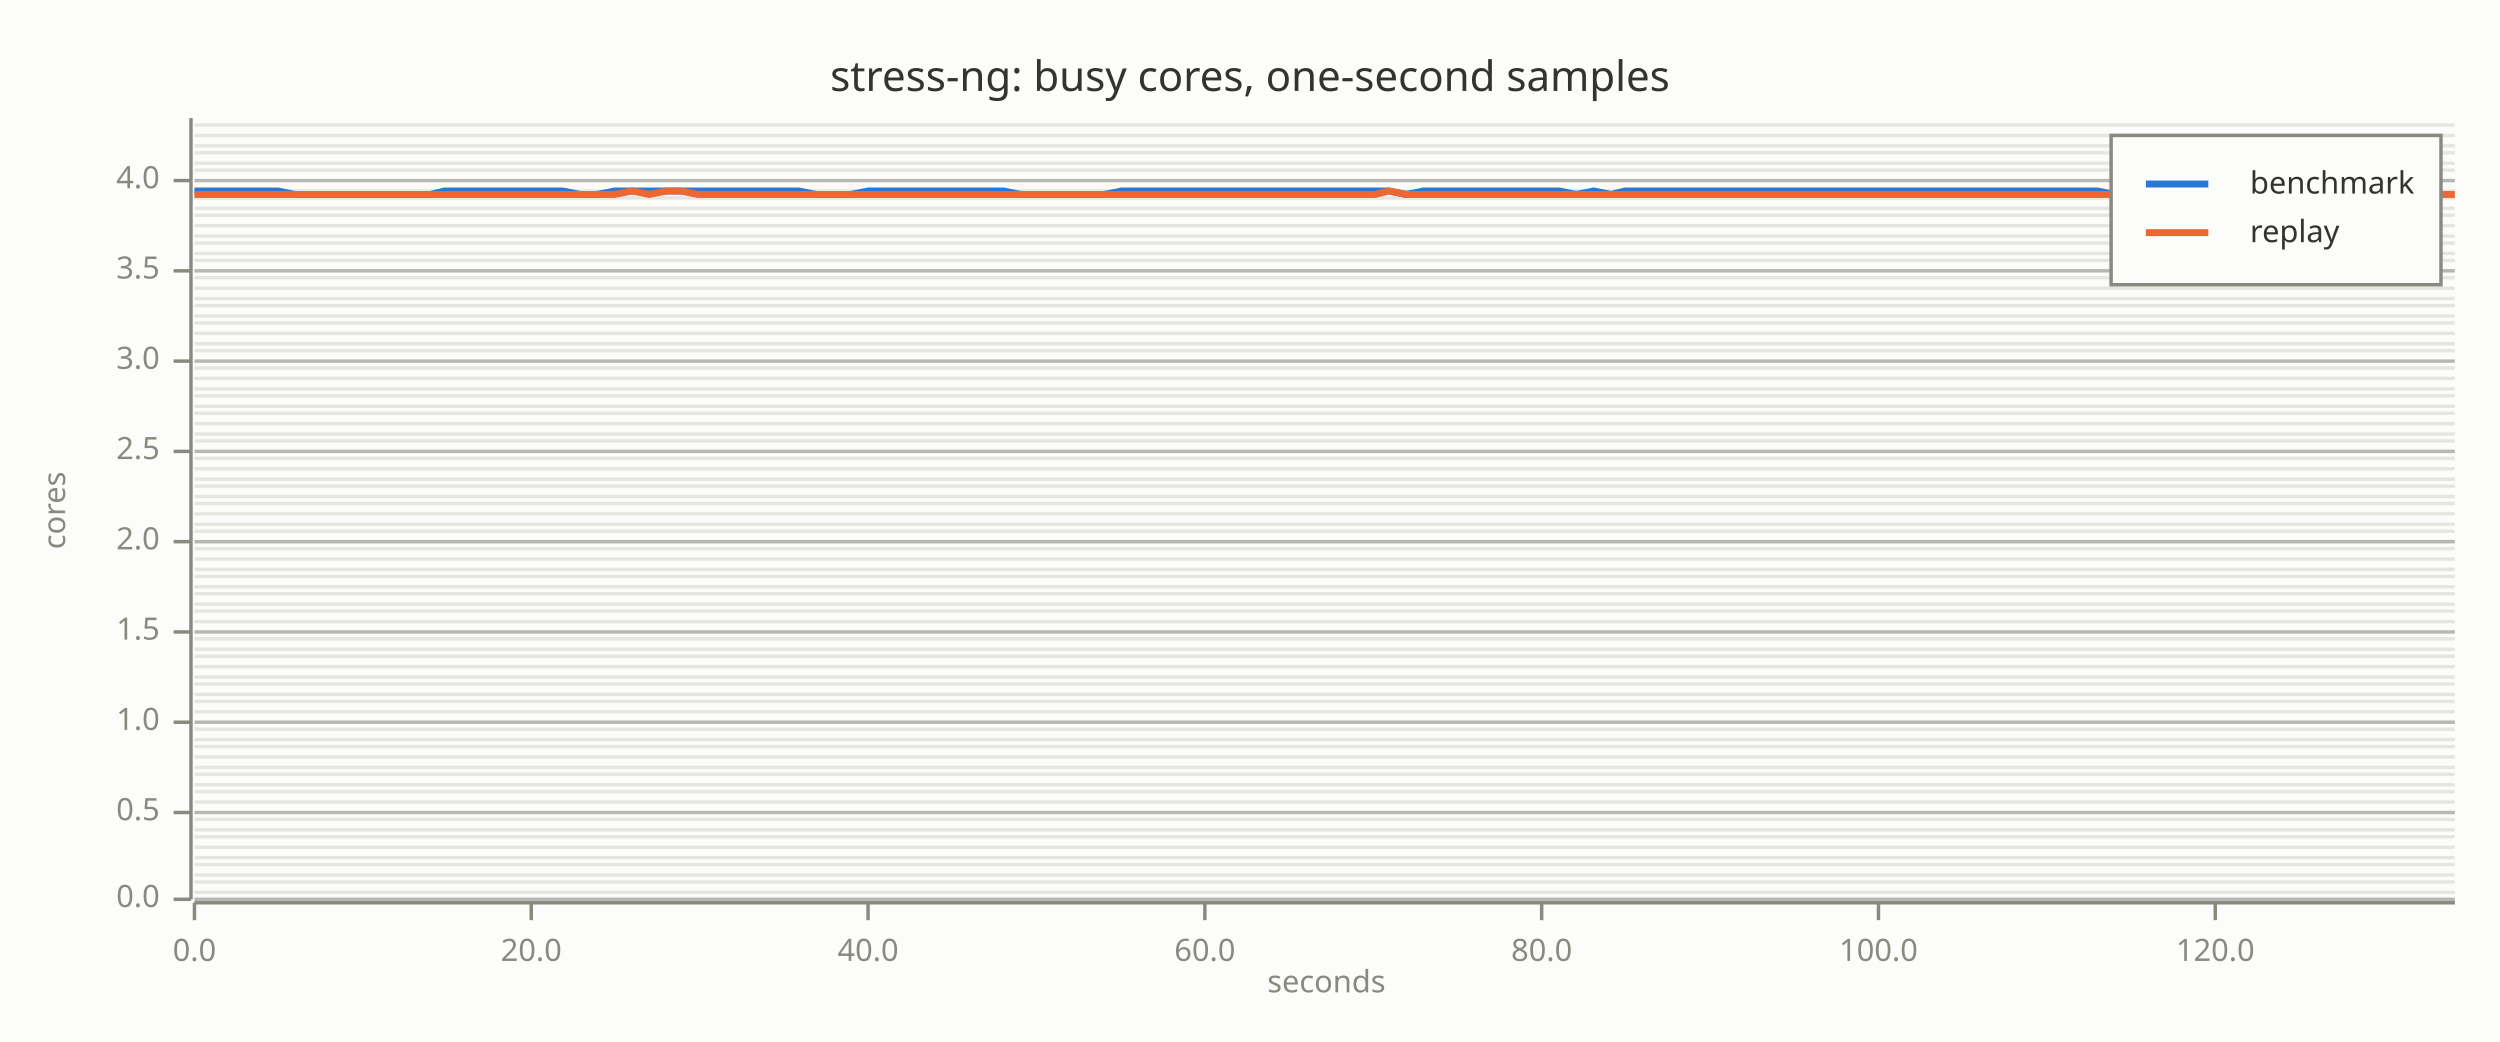
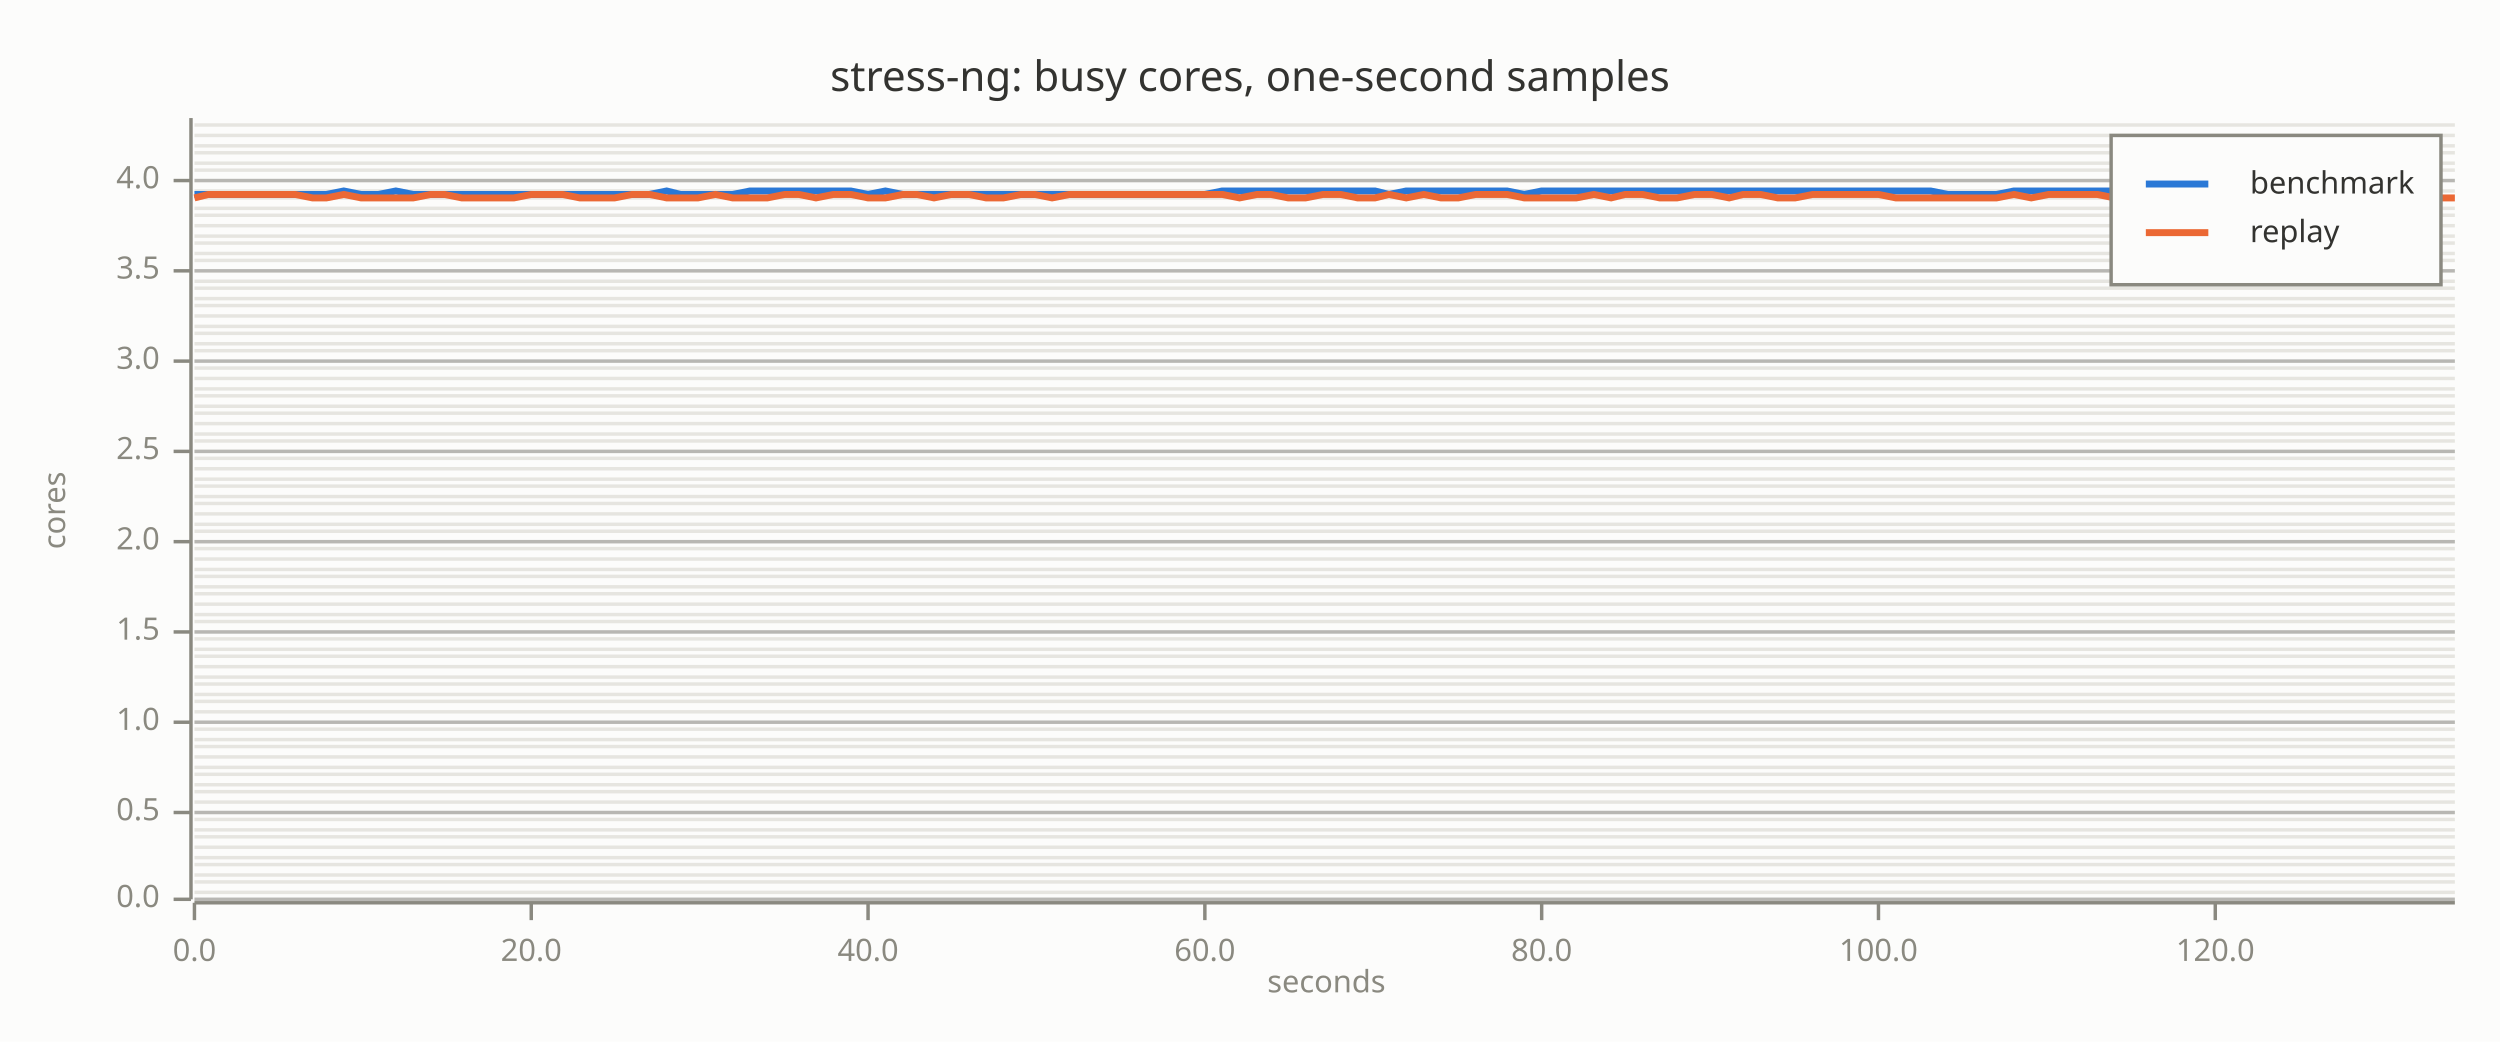
<svg xmlns="http://www.w3.org/2000/svg" width="720" height="300" viewBox="0 0 720 300">
  <rect x="0" y="0" width="720" height="300" opacity="1" fill="#FCFCFB" stroke="none" />
  <text x="360" y="17" dy="0.76em" text-anchor="middle" font-family="sans-serif" font-size="12.097" opacity="1" fill="#333330">
stress-ng: busy cores, one-second samples
</text>
  <line opacity="1" stroke="#E6E5E0" stroke-width="1" x1="56" y1="259" x2="707" y2="259" />
  <line opacity="1" stroke="#E6E5E0" stroke-width="1" x1="56" y1="257" x2="707" y2="257" />
  <line opacity="1" stroke="#E6E5E0" stroke-width="1" x1="56" y1="254" x2="707" y2="254" />
  <line opacity="1" stroke="#E6E5E0" stroke-width="1" x1="56" y1="252" x2="707" y2="252" />
  <line opacity="1" stroke="#E6E5E0" stroke-width="1" x1="56" y1="249" x2="707" y2="249" />
  <line opacity="1" stroke="#E6E5E0" stroke-width="1" x1="56" y1="247" x2="707" y2="247" />
  <line opacity="1" stroke="#E6E5E0" stroke-width="1" x1="56" y1="244" x2="707" y2="244" />
  <line opacity="1" stroke="#E6E5E0" stroke-width="1" x1="56" y1="241" x2="707" y2="241" />
  <line opacity="1" stroke="#E6E5E0" stroke-width="1" x1="56" y1="239" x2="707" y2="239" />
  <line opacity="1" stroke="#E6E5E0" stroke-width="1" x1="56" y1="236" x2="707" y2="236" />
  <line opacity="1" stroke="#E6E5E0" stroke-width="1" x1="56" y1="234" x2="707" y2="234" />
  <line opacity="1" stroke="#E6E5E0" stroke-width="1" x1="56" y1="231" x2="707" y2="231" />
  <line opacity="1" stroke="#E6E5E0" stroke-width="1" x1="56" y1="228" x2="707" y2="228" />
  <line opacity="1" stroke="#E6E5E0" stroke-width="1" x1="56" y1="226" x2="707" y2="226" />
  <line opacity="1" stroke="#E6E5E0" stroke-width="1" x1="56" y1="223" x2="707" y2="223" />
  <line opacity="1" stroke="#E6E5E0" stroke-width="1" x1="56" y1="221" x2="707" y2="221" />
  <line opacity="1" stroke="#E6E5E0" stroke-width="1" x1="56" y1="218" x2="707" y2="218" />
  <line opacity="1" stroke="#E6E5E0" stroke-width="1" x1="56" y1="215" x2="707" y2="215" />
  <line opacity="1" stroke="#E6E5E0" stroke-width="1" x1="56" y1="213" x2="707" y2="213" />
  <line opacity="1" stroke="#E6E5E0" stroke-width="1" x1="56" y1="210" x2="707" y2="210" />
  <line opacity="1" stroke="#E6E5E0" stroke-width="1" x1="56" y1="208" x2="707" y2="208" />
  <line opacity="1" stroke="#E6E5E0" stroke-width="1" x1="56" y1="205" x2="707" y2="205" />
  <line opacity="1" stroke="#E6E5E0" stroke-width="1" x1="56" y1="202" x2="707" y2="202" />
  <line opacity="1" stroke="#E6E5E0" stroke-width="1" x1="56" y1="200" x2="707" y2="200" />
  <line opacity="1" stroke="#E6E5E0" stroke-width="1" x1="56" y1="197" x2="707" y2="197" />
  <line opacity="1" stroke="#E6E5E0" stroke-width="1" x1="56" y1="195" x2="707" y2="195" />
  <line opacity="1" stroke="#E6E5E0" stroke-width="1" x1="56" y1="192" x2="707" y2="192" />
  <line opacity="1" stroke="#E6E5E0" stroke-width="1" x1="56" y1="189" x2="707" y2="189" />
  <line opacity="1" stroke="#E6E5E0" stroke-width="1" x1="56" y1="187" x2="707" y2="187" />
  <line opacity="1" stroke="#E6E5E0" stroke-width="1" x1="56" y1="184" x2="707" y2="184" />
  <line opacity="1" stroke="#E6E5E0" stroke-width="1" x1="56" y1="182" x2="707" y2="182" />
  <line opacity="1" stroke="#E6E5E0" stroke-width="1" x1="56" y1="179" x2="707" y2="179" />
-   <line opacity="1" stroke="#E6E5E0" stroke-width="1" x1="56" y1="176" x2="707" y2="176" />
+   <line opacity="1" stroke="#E6E5E0" stroke-width="1" x1="56" y1="177" x2="707" y2="177" />
  <line opacity="1" stroke="#E6E5E0" stroke-width="1" x1="56" y1="174" x2="707" y2="174" />
  <line opacity="1" stroke="#E6E5E0" stroke-width="1" x1="56" y1="171" x2="707" y2="171" />
  <line opacity="1" stroke="#E6E5E0" stroke-width="1" x1="56" y1="169" x2="707" y2="169" />
  <line opacity="1" stroke="#E6E5E0" stroke-width="1" x1="56" y1="166" x2="707" y2="166" />
  <line opacity="1" stroke="#E6E5E0" stroke-width="1" x1="56" y1="164" x2="707" y2="164" />
  <line opacity="1" stroke="#E6E5E0" stroke-width="1" x1="56" y1="161" x2="707" y2="161" />
  <line opacity="1" stroke="#E6E5E0" stroke-width="1" x1="56" y1="158" x2="707" y2="158" />
  <line opacity="1" stroke="#E6E5E0" stroke-width="1" x1="56" y1="156" x2="707" y2="156" />
  <line opacity="1" stroke="#E6E5E0" stroke-width="1" x1="56" y1="153" x2="707" y2="153" />
  <line opacity="1" stroke="#E6E5E0" stroke-width="1" x1="56" y1="151" x2="707" y2="151" />
  <line opacity="1" stroke="#E6E5E0" stroke-width="1" x1="56" y1="148" x2="707" y2="148" />
  <line opacity="1" stroke="#E6E5E0" stroke-width="1" x1="56" y1="145" x2="707" y2="145" />
  <line opacity="1" stroke="#E6E5E0" stroke-width="1" x1="56" y1="143" x2="707" y2="143" />
  <line opacity="1" stroke="#E6E5E0" stroke-width="1" x1="56" y1="140" x2="707" y2="140" />
  <line opacity="1" stroke="#E6E5E0" stroke-width="1" x1="56" y1="138" x2="707" y2="138" />
  <line opacity="1" stroke="#E6E5E0" stroke-width="1" x1="56" y1="135" x2="707" y2="135" />
  <line opacity="1" stroke="#E6E5E0" stroke-width="1" x1="56" y1="132" x2="707" y2="132" />
  <line opacity="1" stroke="#E6E5E0" stroke-width="1" x1="56" y1="130" x2="707" y2="130" />
  <line opacity="1" stroke="#E6E5E0" stroke-width="1" x1="56" y1="127" x2="707" y2="127" />
  <line opacity="1" stroke="#E6E5E0" stroke-width="1" x1="56" y1="125" x2="707" y2="125" />
  <line opacity="1" stroke="#E6E5E0" stroke-width="1" x1="56" y1="122" x2="707" y2="122" />
  <line opacity="1" stroke="#E6E5E0" stroke-width="1" x1="56" y1="119" x2="707" y2="119" />
  <line opacity="1" stroke="#E6E5E0" stroke-width="1" x1="56" y1="117" x2="707" y2="117" />
  <line opacity="1" stroke="#E6E5E0" stroke-width="1" x1="56" y1="114" x2="707" y2="114" />
  <line opacity="1" stroke="#E6E5E0" stroke-width="1" x1="56" y1="112" x2="707" y2="112" />
  <line opacity="1" stroke="#E6E5E0" stroke-width="1" x1="56" y1="109" x2="707" y2="109" />
  <line opacity="1" stroke="#E6E5E0" stroke-width="1" x1="56" y1="106" x2="707" y2="106" />
  <line opacity="1" stroke="#E6E5E0" stroke-width="1" x1="56" y1="104" x2="707" y2="104" />
  <line opacity="1" stroke="#E6E5E0" stroke-width="1" x1="56" y1="101" x2="707" y2="101" />
  <line opacity="1" stroke="#E6E5E0" stroke-width="1" x1="56" y1="99" x2="707" y2="99" />
  <line opacity="1" stroke="#E6E5E0" stroke-width="1" x1="56" y1="96" x2="707" y2="96" />
-   <line opacity="1" stroke="#E6E5E0" stroke-width="1" x1="56" y1="93" x2="707" y2="93" />
+   <line opacity="1" stroke="#E6E5E0" stroke-width="1" x1="56" y1="94" x2="707" y2="94" />
  <line opacity="1" stroke="#E6E5E0" stroke-width="1" x1="56" y1="91" x2="707" y2="91" />
  <line opacity="1" stroke="#E6E5E0" stroke-width="1" x1="56" y1="88" x2="707" y2="88" />
  <line opacity="1" stroke="#E6E5E0" stroke-width="1" x1="56" y1="86" x2="707" y2="86" />
  <line opacity="1" stroke="#E6E5E0" stroke-width="1" x1="56" y1="83" x2="707" y2="83" />
-   <line opacity="1" stroke="#E6E5E0" stroke-width="1" x1="56" y1="80" x2="707" y2="80" />
+   <line opacity="1" stroke="#E6E5E0" stroke-width="1" x1="56" y1="81" x2="707" y2="81" />
  <line opacity="1" stroke="#E6E5E0" stroke-width="1" x1="56" y1="78" x2="707" y2="78" />
  <line opacity="1" stroke="#E6E5E0" stroke-width="1" x1="56" y1="75" x2="707" y2="75" />
  <line opacity="1" stroke="#E6E5E0" stroke-width="1" x1="56" y1="73" x2="707" y2="73" />
  <line opacity="1" stroke="#E6E5E0" stroke-width="1" x1="56" y1="70" x2="707" y2="70" />
  <line opacity="1" stroke="#E6E5E0" stroke-width="1" x1="56" y1="68" x2="707" y2="68" />
  <line opacity="1" stroke="#E6E5E0" stroke-width="1" x1="56" y1="65" x2="707" y2="65" />
  <line opacity="1" stroke="#E6E5E0" stroke-width="1" x1="56" y1="62" x2="707" y2="62" />
  <line opacity="1" stroke="#E6E5E0" stroke-width="1" x1="56" y1="60" x2="707" y2="60" />
  <line opacity="1" stroke="#E6E5E0" stroke-width="1" x1="56" y1="57" x2="707" y2="57" />
  <line opacity="1" stroke="#E6E5E0" stroke-width="1" x1="56" y1="55" x2="707" y2="55" />
  <line opacity="1" stroke="#E6E5E0" stroke-width="1" x1="56" y1="52" x2="707" y2="52" />
  <line opacity="1" stroke="#E6E5E0" stroke-width="1" x1="56" y1="49" x2="707" y2="49" />
  <line opacity="1" stroke="#E6E5E0" stroke-width="1" x1="56" y1="47" x2="707" y2="47" />
  <line opacity="1" stroke="#E6E5E0" stroke-width="1" x1="56" y1="44" x2="707" y2="44" />
  <line opacity="1" stroke="#E6E5E0" stroke-width="1" x1="56" y1="42" x2="707" y2="42" />
  <line opacity="1" stroke="#E6E5E0" stroke-width="1" x1="56" y1="39" x2="707" y2="39" />
  <line opacity="1" stroke="#E6E5E0" stroke-width="1" x1="56" y1="36" x2="707" y2="36" />
  <text x="12" y="147" dy="0.76em" text-anchor="middle" font-family="sans-serif" font-size="8.871" opacity="1" fill="#8A8980" transform="rotate(270, 12, 147)">
cores
</text>
  <text x="382" y="288" dy="-0.5ex" text-anchor="middle" font-family="sans-serif" font-size="8.871" opacity="1" fill="#8A8980">
seconds
</text>
  <line opacity="0.2" stroke="#000000" stroke-width="1" x1="56" y1="259" x2="707" y2="259" />
  <line opacity="0.2" stroke="#000000" stroke-width="1" x1="56" y1="234" x2="707" y2="234" />
  <line opacity="0.2" stroke="#000000" stroke-width="1" x1="56" y1="208" x2="707" y2="208" />
  <line opacity="0.2" stroke="#000000" stroke-width="1" x1="56" y1="182" x2="707" y2="182" />
  <line opacity="0.2" stroke="#000000" stroke-width="1" x1="56" y1="156" x2="707" y2="156" />
  <line opacity="0.2" stroke="#000000" stroke-width="1" x1="56" y1="130" x2="707" y2="130" />
  <line opacity="0.2" stroke="#000000" stroke-width="1" x1="56" y1="104" x2="707" y2="104" />
  <line opacity="0.2" stroke="#000000" stroke-width="1" x1="56" y1="78" x2="707" y2="78" />
  <line opacity="0.2" stroke="#000000" stroke-width="1" x1="56" y1="52" x2="707" y2="52" />
  <polyline fill="none" opacity="1" stroke="#8A8980" stroke-width="1" points="55,34 55,259 " />
  <text x="46" y="259" dy="0.5ex" text-anchor="end" font-family="sans-serif" font-size="8.871" opacity="1" fill="#8A8980">
0.0
</text>
  <polyline fill="none" opacity="1" stroke="#8A8980" stroke-width="1" points="50,259 55,259 " />
  <text x="46" y="234" dy="0.5ex" text-anchor="end" font-family="sans-serif" font-size="8.871" opacity="1" fill="#8A8980">
0.5
</text>
  <polyline fill="none" opacity="1" stroke="#8A8980" stroke-width="1" points="50,234 55,234 " />
  <text x="46" y="208" dy="0.5ex" text-anchor="end" font-family="sans-serif" font-size="8.871" opacity="1" fill="#8A8980">
1.0
</text>
  <polyline fill="none" opacity="1" stroke="#8A8980" stroke-width="1" points="50,208 55,208 " />
  <text x="46" y="182" dy="0.5ex" text-anchor="end" font-family="sans-serif" font-size="8.871" opacity="1" fill="#8A8980">
1.5
</text>
  <polyline fill="none" opacity="1" stroke="#8A8980" stroke-width="1" points="50,182 55,182 " />
  <text x="46" y="156" dy="0.5ex" text-anchor="end" font-family="sans-serif" font-size="8.871" opacity="1" fill="#8A8980">
2.0
</text>
  <polyline fill="none" opacity="1" stroke="#8A8980" stroke-width="1" points="50,156 55,156 " />
  <text x="46" y="130" dy="0.5ex" text-anchor="end" font-family="sans-serif" font-size="8.871" opacity="1" fill="#8A8980">
2.5
</text>
  <polyline fill="none" opacity="1" stroke="#8A8980" stroke-width="1" points="50,130 55,130 " />
  <text x="46" y="104" dy="0.5ex" text-anchor="end" font-family="sans-serif" font-size="8.871" opacity="1" fill="#8A8980">
3.0
</text>
  <polyline fill="none" opacity="1" stroke="#8A8980" stroke-width="1" points="50,104 55,104 " />
  <text x="46" y="78" dy="0.5ex" text-anchor="end" font-family="sans-serif" font-size="8.871" opacity="1" fill="#8A8980">
3.5
</text>
  <polyline fill="none" opacity="1" stroke="#8A8980" stroke-width="1" points="50,78 55,78 " />
  <text x="46" y="52" dy="0.5ex" text-anchor="end" font-family="sans-serif" font-size="8.871" opacity="1" fill="#8A8980">
4.0
</text>
  <polyline fill="none" opacity="1" stroke="#8A8980" stroke-width="1" points="50,52 55,52 " />
  <polyline fill="none" opacity="1" stroke="#8A8980" stroke-width="1" points="56,260 707,260 " />
  <text x="56" y="270" dy="0.76em" text-anchor="middle" font-family="sans-serif" font-size="8.871" opacity="1" fill="#8A8980">
0.0
</text>
  <polyline fill="none" opacity="1" stroke="#8A8980" stroke-width="1" points="56,260 56,265 " />
  <text x="153" y="270" dy="0.76em" text-anchor="middle" font-family="sans-serif" font-size="8.871" opacity="1" fill="#8A8980">
20.0
</text>
  <polyline fill="none" opacity="1" stroke="#8A8980" stroke-width="1" points="153,260 153,265 " />
  <text x="250" y="270" dy="0.76em" text-anchor="middle" font-family="sans-serif" font-size="8.871" opacity="1" fill="#8A8980">
40.0
</text>
  <polyline fill="none" opacity="1" stroke="#8A8980" stroke-width="1" points="250,260 250,265 " />
  <text x="347" y="270" dy="0.76em" text-anchor="middle" font-family="sans-serif" font-size="8.871" opacity="1" fill="#8A8980">
60.0
</text>
  <polyline fill="none" opacity="1" stroke="#8A8980" stroke-width="1" points="347,260 347,265 " />
  <text x="444" y="270" dy="0.76em" text-anchor="middle" font-family="sans-serif" font-size="8.871" opacity="1" fill="#8A8980">
80.0
</text>
  <polyline fill="none" opacity="1" stroke="#8A8980" stroke-width="1" points="444,260 444,265 " />
  <text x="541" y="270" dy="0.76em" text-anchor="middle" font-family="sans-serif" font-size="8.871" opacity="1" fill="#8A8980">
100.0
</text>
  <polyline fill="none" opacity="1" stroke="#8A8980" stroke-width="1" points="541,260 541,265 " />
  <text x="638" y="270" dy="0.76em" text-anchor="middle" font-family="sans-serif" font-size="8.871" opacity="1" fill="#8A8980">
120.0
</text>
  <polyline fill="none" opacity="1" stroke="#8A8980" stroke-width="1" points="638,260 638,265 " />
-   <polyline fill="none" opacity="1" stroke="#2A78D6" stroke-width="2" points="56,55 60,55 65,55 70,55 75,55 80,55 85,56 90,56 94,56 99,56 104,56 109,56 114,56 119,56 124,56 128,55 133,55 138,55 143,55 148,55 153,55 158,55 162,55 167,56 172,56 177,55 182,55 187,55 192,55 196,55 201,55 206,55 211,55 216,55 221,55 226,55 230,55 235,56 240,56 245,56 250,55 255,55 260,55 264,55 269,55 274,55 279,55 284,55 289,55 294,56 298,56 303,56 308,56 313,56 318,56 323,55 328,55 332,55 337,55 342,55 347,55 352,55 357,55 362,55 366,55 371,55 376,55 381,55 386,55 391,55 396,55 400,55 405,56 410,55 415,55 420,55 425,55 430,55 434,55 439,55 444,55 449,55 454,56 459,55 464,56 468,55 473,55 478,55 483,55 488,55 493,55 498,55 502,55 507,55 512,55 517,55 522,55 527,55 532,55 536,55 541,55 546,55 551,55 556,55 561,55 566,55 570,55 575,55 580,55 585,55 590,55 595,55 600,55 604,55 609,56 614,55 619,55 624,55 629,55 " />
-   <polyline fill="none" opacity="1" stroke="#EB6834" stroke-width="2" points="56,56 60,56 65,56 70,56 75,56 80,56 85,56 90,56 94,56 99,56 104,56 109,56 114,56 119,56 124,56 128,56 133,56 138,56 143,56 148,56 153,56 158,56 162,56 167,56 172,56 177,56 182,55 187,56 192,55 196,55 201,56 206,56 211,56 216,56 221,56 226,56 230,56 235,56 240,56 245,56 250,56 255,56 260,56 264,56 269,56 274,56 279,56 284,56 289,56 294,56 298,56 303,56 308,56 313,56 318,56 323,56 328,56 332,56 337,56 342,56 347,56 352,56 357,56 362,56 366,56 371,56 376,56 381,56 386,56 391,56 396,56 400,55 405,56 410,56 415,56 420,56 425,56 430,56 434,56 439,56 444,56 449,56 454,56 459,56 464,56 468,56 473,56 478,56 483,56 488,56 493,56 498,56 502,56 507,56 512,56 517,56 522,56 527,56 532,56 536,56 541,56 546,56 551,56 556,56 561,56 566,56 570,56 575,56 580,56 585,56 590,56 595,56 600,56 604,56 609,56 614,56 619,56 624,56 629,56 634,56 638,56 643,56 648,56 653,56 658,56 663,56 668,56 672,56 677,56 682,56 687,56 692,56 697,56 702,56 707,56 " />
+   <polyline fill="none" opacity="1" stroke="#2A78D6" stroke-width="2" points="56,56 60,56 65,56 70,56 75,56 80,56 85,56 90,56 94,56 99,55 104,56 109,56 114,55 119,56 124,56 128,56 133,56 138,56 143,56 148,56 153,56 158,56 162,56 167,56 172,56 177,56 182,56 187,56 192,55 196,56 201,56 206,56 211,56 216,55 221,55 226,55 230,55 235,55 240,55 245,55 250,56 255,55 260,56 264,56 269,56 274,56 279,56 284,56 289,56 294,56 298,56 303,56 308,56 313,56 318,56 323,56 328,56 332,56 337,56 342,56 347,56 352,55 357,55 362,55 366,55 371,55 376,55 381,55 386,55 391,55 396,55 400,56 405,55 410,55 415,55 420,55 425,55 430,55 434,55 439,56 444,55 449,55 454,55 459,55 464,55 468,55 473,55 478,55 483,55 488,55 493,55 498,55 502,55 507,55 512,55 517,55 522,55 527,55 532,55 536,55 541,55 546,55 551,55 556,55 561,56 566,56 570,56 575,56 580,55 585,55 590,55 595,55 600,55 604,55 609,55 614,55 619,55 624,55 629,55 " />
+   <polyline fill="none" opacity="1" stroke="#EB6834" stroke-width="2" points="56,57 60,56 65,56 70,56 75,56 80,56 85,56 90,57 94,57 99,56 104,57 109,57 114,57 119,57 124,56 128,56 133,57 138,57 143,57 148,57 153,56 158,56 162,56 167,57 172,57 177,57 182,56 187,56 192,57 196,57 201,57 206,56 211,57 216,57 221,57 226,56 230,56 235,57 240,56 245,56 250,57 255,57 260,56 264,56 269,57 274,56 279,56 284,57 289,57 294,56 298,56 303,57 308,56 313,56 318,56 323,56 328,56 332,56 337,56 342,56 347,56 352,56 357,57 362,56 366,56 371,57 376,57 381,56 386,56 391,57 396,57 400,56 405,57 410,56 415,57 420,57 425,56 430,56 434,56 439,57 444,57 449,57 454,57 459,56 464,57 468,56 473,56 478,57 483,57 488,56 493,56 498,57 502,56 507,56 512,57 517,57 522,56 527,56 532,56 536,56 541,56 546,57 551,57 556,57 561,57 566,57 570,57 575,57 580,56 585,57 590,56 595,56 600,56 604,56 609,57 614,57 619,57 624,57 629,56 634,57 638,56 643,56 648,56 653,57 658,56 663,56 668,56 672,56 677,56 682,56 687,57 692,56 697,56 702,57 707,57 " />
  <rect x="608" y="39" width="95" height="43" opacity="1" fill="#FCFCFB" stroke="none" />
  <rect x="608" y="39" width="95" height="43" opacity="1" fill="none" stroke="#8A8980" />
  <text x="648" y="49" dy="0.76em" text-anchor="start" font-family="sans-serif" font-size="8.871" opacity="1" fill="#333330">
benchmark
</text>
  <text x="648" y="63" dy="0.76em" text-anchor="start" font-family="sans-serif" font-size="8.871" opacity="1" fill="#333330">
replay
</text>
  <polyline fill="none" opacity="1" stroke="#2A78D6" stroke-width="2" points="618,53 636,53 " />
  <polyline fill="none" opacity="1" stroke="#EB6834" stroke-width="2" points="618,67 636,67 " />
</svg>
